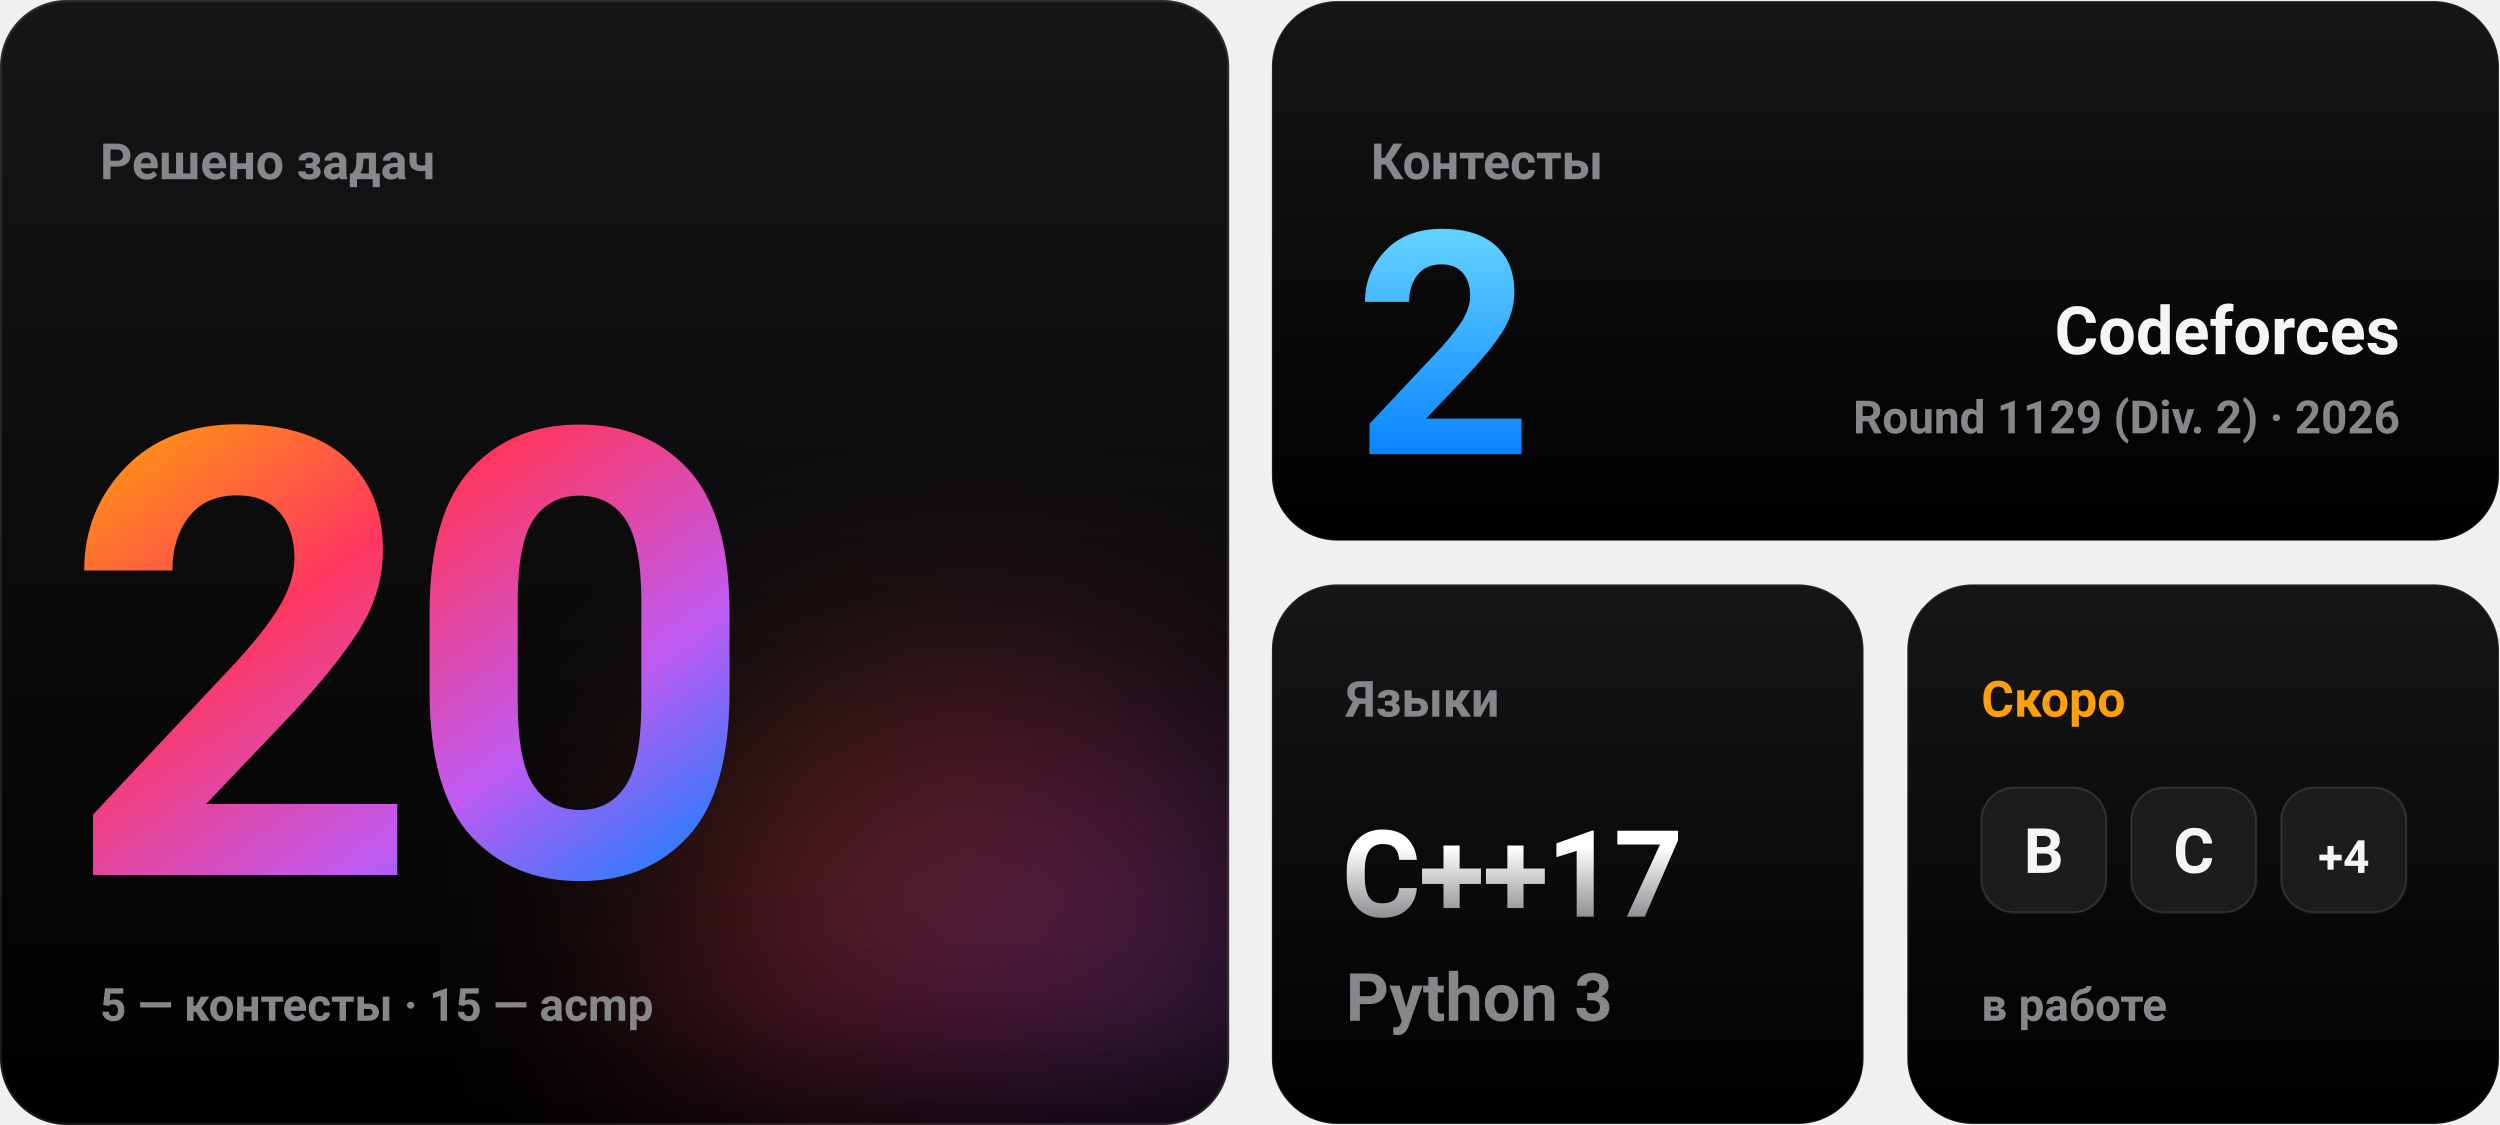
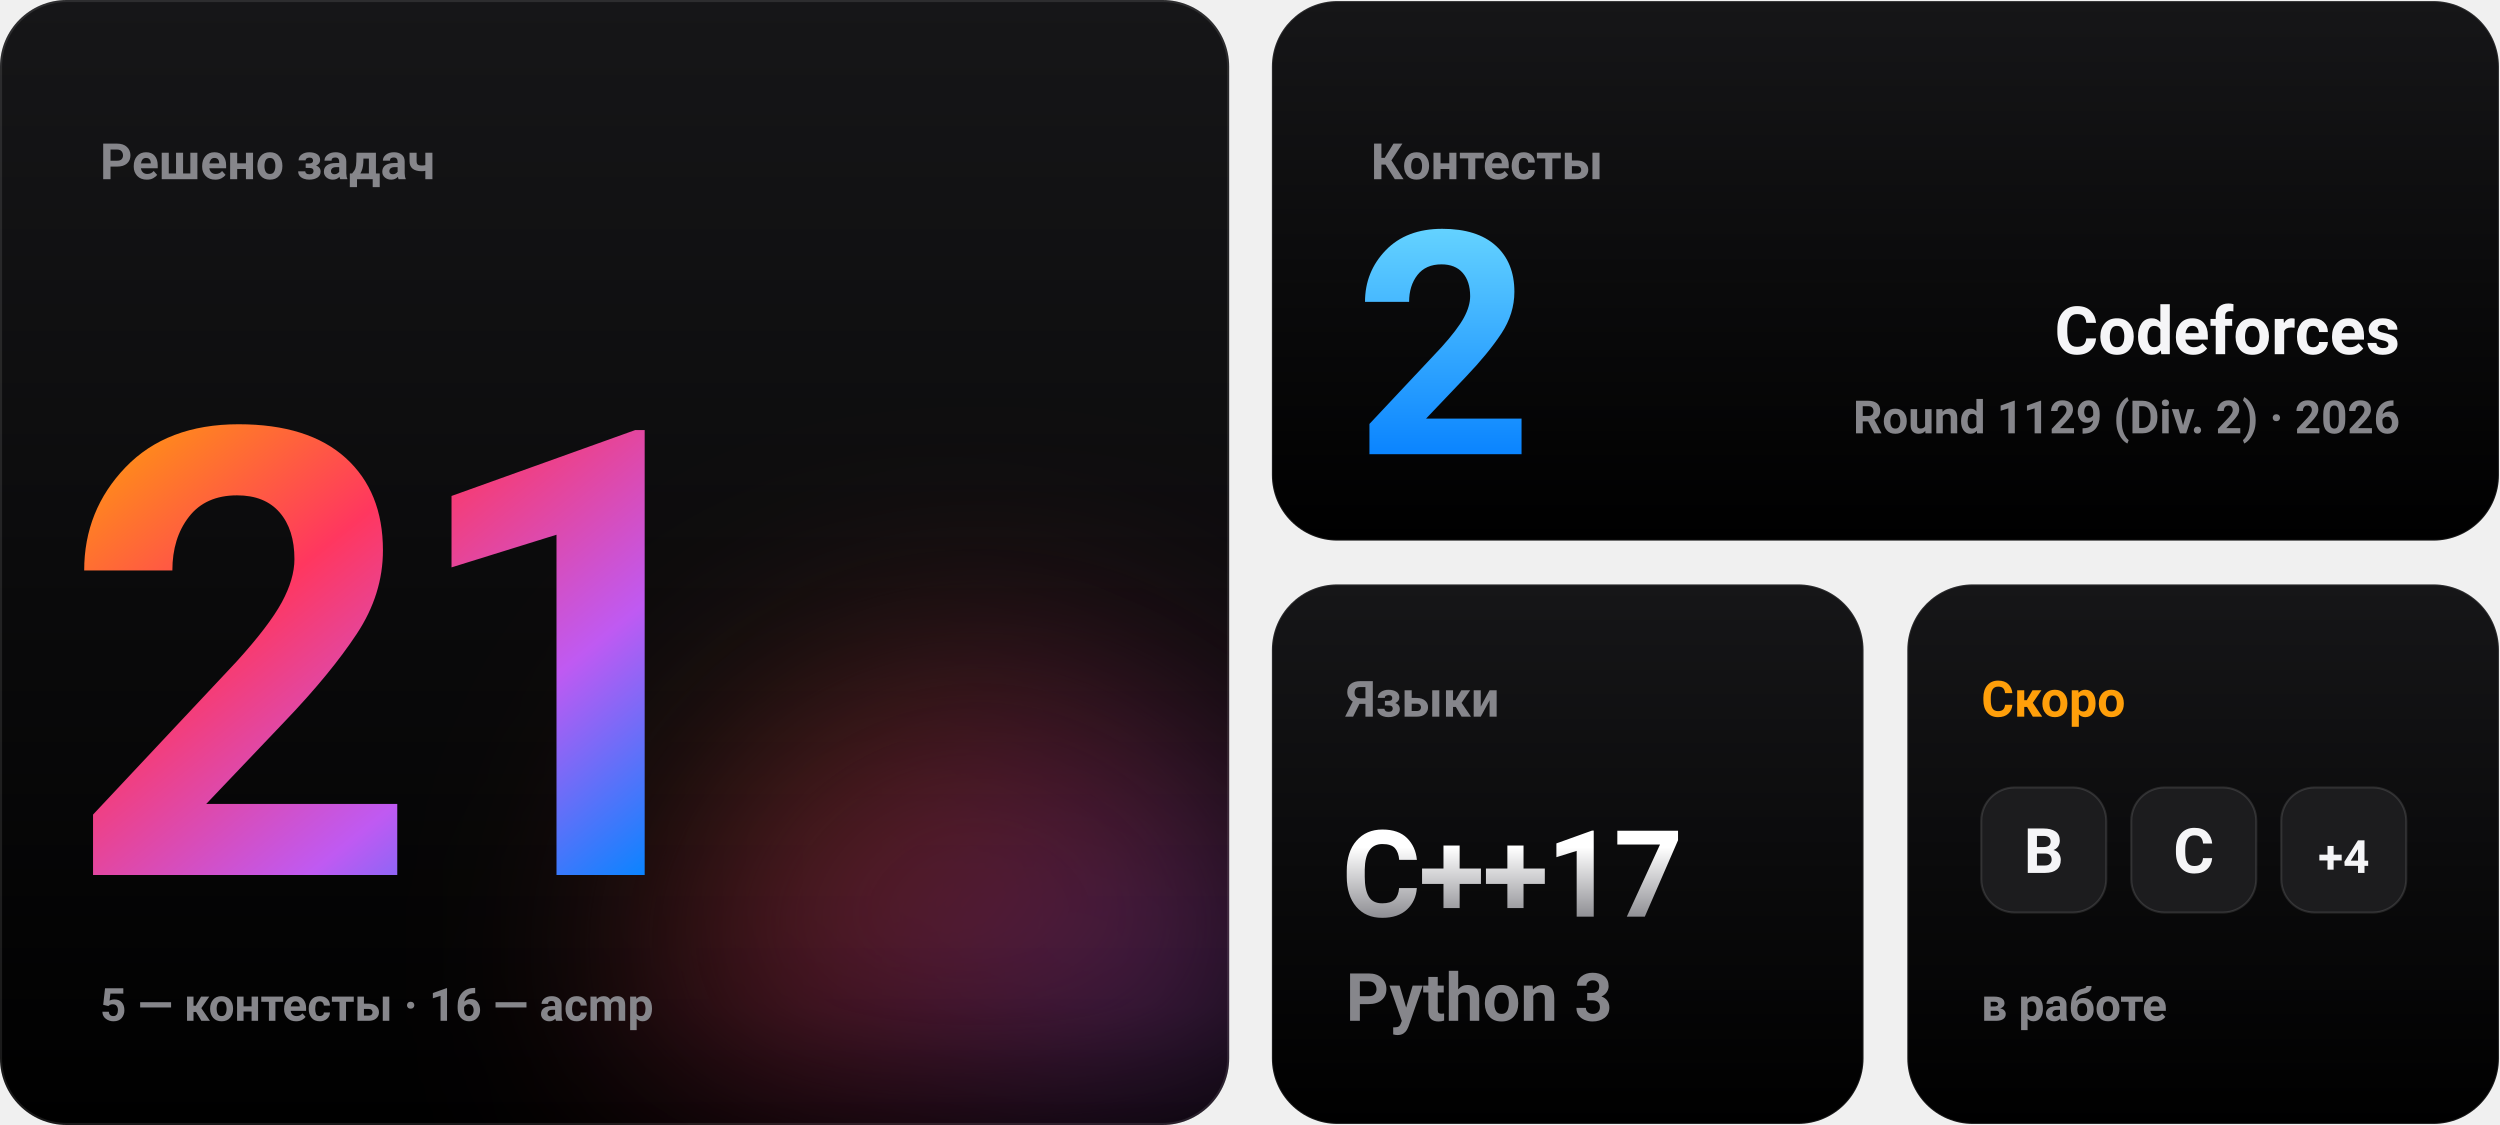
- <svg xmlns="http://www.w3.org/2000/svg" width="1200" height="540" viewBox="0 0 1200 540" role="img" aria-label="Решено задач: 20 (5 с контестов, 15 с acmp). Контестов: 2. Скоро: B, C, D1, D2, E, F.">
+ <svg xmlns="http://www.w3.org/2000/svg" width="1200" height="540" viewBox="0 0 1200 540" role="img" aria-label="Решено задач: 21 (5 с контестов, 16 с acmp). Контестов: 2. Скоро: B, C, D1, D2, E, F.">
  <defs>
    <linearGradient id="ai" x1="0" y1="0" x2="1" y2="1">
      <stop offset="0" stop-color="#ff9f0a" />
      <stop offset="0.35" stop-color="#ff375f" />
      <stop offset="0.7" stop-color="#bf5af2" />
      <stop offset="1" stop-color="#0a84ff" />
    </linearGradient>
    <linearGradient id="blue" x1="0" y1="0" x2="0" y2="1">
      <stop offset="0" stop-color="#64d2ff" />
      <stop offset="1" stop-color="#0a84ff" />
    </linearGradient>
    <linearGradient id="titanium" x1="0" y1="0" x2="0" y2="1">
      <stop offset="0.2" stop-color="#ffffff" />
      <stop offset="1" stop-color="#8e8e93" />
    </linearGradient>
    <linearGradient id="tile" x1="0" y1="0" x2="0" y2="1">
      <stop offset="0" stop-color="#161618" />
      <stop offset="1" stop-color="#000000" />
    </linearGradient>
    <filter id="blur" x="-100%" y="-100%" width="300%" height="300%">
      <feGaussianBlur stdDeviation="60" />
    </filter>
    <clipPath id="t1">
      <rect width="590" height="540" rx="32" />
    </clipPath>
  </defs>
  <g font-family="-apple-system, BlinkMacSystemFont, 'SF Pro Display', 'Segoe UI', Roboto, Helvetica, Arial, sans-serif">
    <g font-weight="600">
      <g clip-path="url(#t1)">
        <rect width="590" height="540" fill="url(#tile)" />
        <circle cx="470" cy="470" r="150" fill="url(#ai)" opacity="0.35" filter="url(#blur)" />
      </g>
      <rect x="0.5" y="0.5" width="589" height="539" rx="31.5" fill="none" stroke="#ffffff" stroke-opacity="0.1" />
      <text x="48" y="86" font-size="24" fill="#86868b">Решено задач</text>
      <g font-size="300" font-weight="700" letter-spacing="-10" fill="url(#ai)">
-         <text x="30" y="420" opacity="0">17<animate attributeName="opacity" values="0;1;0" keyTimes="0;0.000;0.250" calcMode="discrete" dur="0.8s" fill="freeze" />
+         <text x="30" y="420" opacity="0">18<animate attributeName="opacity" values="0;1;0" keyTimes="0;0.000;0.250" calcMode="discrete" dur="0.8s" fill="freeze" />
        </text>
-         <text x="30" y="420" opacity="0">18<animate attributeName="opacity" values="0;1;0" keyTimes="0;0.250;0.500" calcMode="discrete" dur="0.8s" fill="freeze" />
+         <text x="30" y="420" opacity="0">19<animate attributeName="opacity" values="0;1;0" keyTimes="0;0.250;0.500" calcMode="discrete" dur="0.8s" fill="freeze" />
        </text>
-         <text x="30" y="420" opacity="0">19<animate attributeName="opacity" values="0;1;0" keyTimes="0;0.500;0.750" calcMode="discrete" dur="0.8s" fill="freeze" />
+         <text x="30" y="420" opacity="0">20<animate attributeName="opacity" values="0;1;0" keyTimes="0;0.500;0.750" calcMode="discrete" dur="0.8s" fill="freeze" />
        </text>
-         <text x="30" y="420">20<animate attributeName="opacity" values="0;1" keyTimes="0;0.750" calcMode="discrete" dur="0.8s" fill="freeze" />
+         <text x="30" y="420">21<animate attributeName="opacity" values="0;1" keyTimes="0;0.750" calcMode="discrete" dur="0.8s" fill="freeze" />
        </text>
      </g>
-       <text x="48" y="490" font-size="22" fill="#86868b">5 — контесты  ·  15 — acmp</text>
+       <text x="48" y="490" font-size="22" fill="#86868b">5 — контесты  ·  16 — acmp</text>
      <rect x="610.5" y="0.5" width="589" height="259" rx="31.5" fill="url(#tile)" stroke="#ffffff" stroke-opacity="0.1" />
      <text x="658" y="86" font-size="24" fill="#86868b">Контесты</text>
      <text x="650" y="218" font-size="150" font-weight="700" letter-spacing="-4" fill="url(#blue)">2</text>
      <text x="1152" y="170" font-size="32" font-weight="700" fill="#f5f5f7" text-anchor="end">Codeforces</text>
      <text x="1152" y="208" font-size="22" fill="#86868b" text-anchor="end">Round 1129 (Div. 2) · 2026</text>
      <rect x="610.5" y="280.5" width="284" height="259" rx="31.5" fill="url(#tile)" stroke="#ffffff" stroke-opacity="0.1" />
      <text x="646" y="344" font-size="24" fill="#86868b">Языки</text>
      <text x="644" y="440" font-size="58" font-weight="700" letter-spacing="-1" fill="url(#titanium)">C++17</text>
      <text x="646" y="490" font-size="32" fill="#86868b">Python 3</text>
      <rect x="915.5" y="280.5" width="284" height="259" rx="31.5" fill="url(#tile)" stroke="#ffffff" stroke-opacity="0.1" />
      <text x="951" y="344" font-size="24" fill="#ff9f0a">Скоро</text>
      <rect x="951" y="378" width="60" height="60" rx="16" fill="#1c1c1e" stroke="#ffffff" stroke-opacity="0.12" />
      <text x="981" y="419" font-size="30" font-weight="700" fill="#f5f5f7" text-anchor="middle">B</text>
      <rect x="1023" y="378" width="60" height="60" rx="16" fill="#1c1c1e" stroke="#ffffff" stroke-opacity="0.12" />
      <text x="1053" y="419" font-size="30" font-weight="700" fill="#f5f5f7" text-anchor="middle">C</text>
      <rect x="1095" y="378" width="60" height="60" rx="16" fill="#1c1c1e" stroke="#ffffff" stroke-opacity="0.12" />
      <text x="1125" y="419" font-size="22" font-weight="700" fill="#f5f5f7" text-anchor="middle">+4</text>
      <text x="951" y="490" font-size="22" fill="#86868b">в работе</text>
    </g>
  </g>
</svg>
